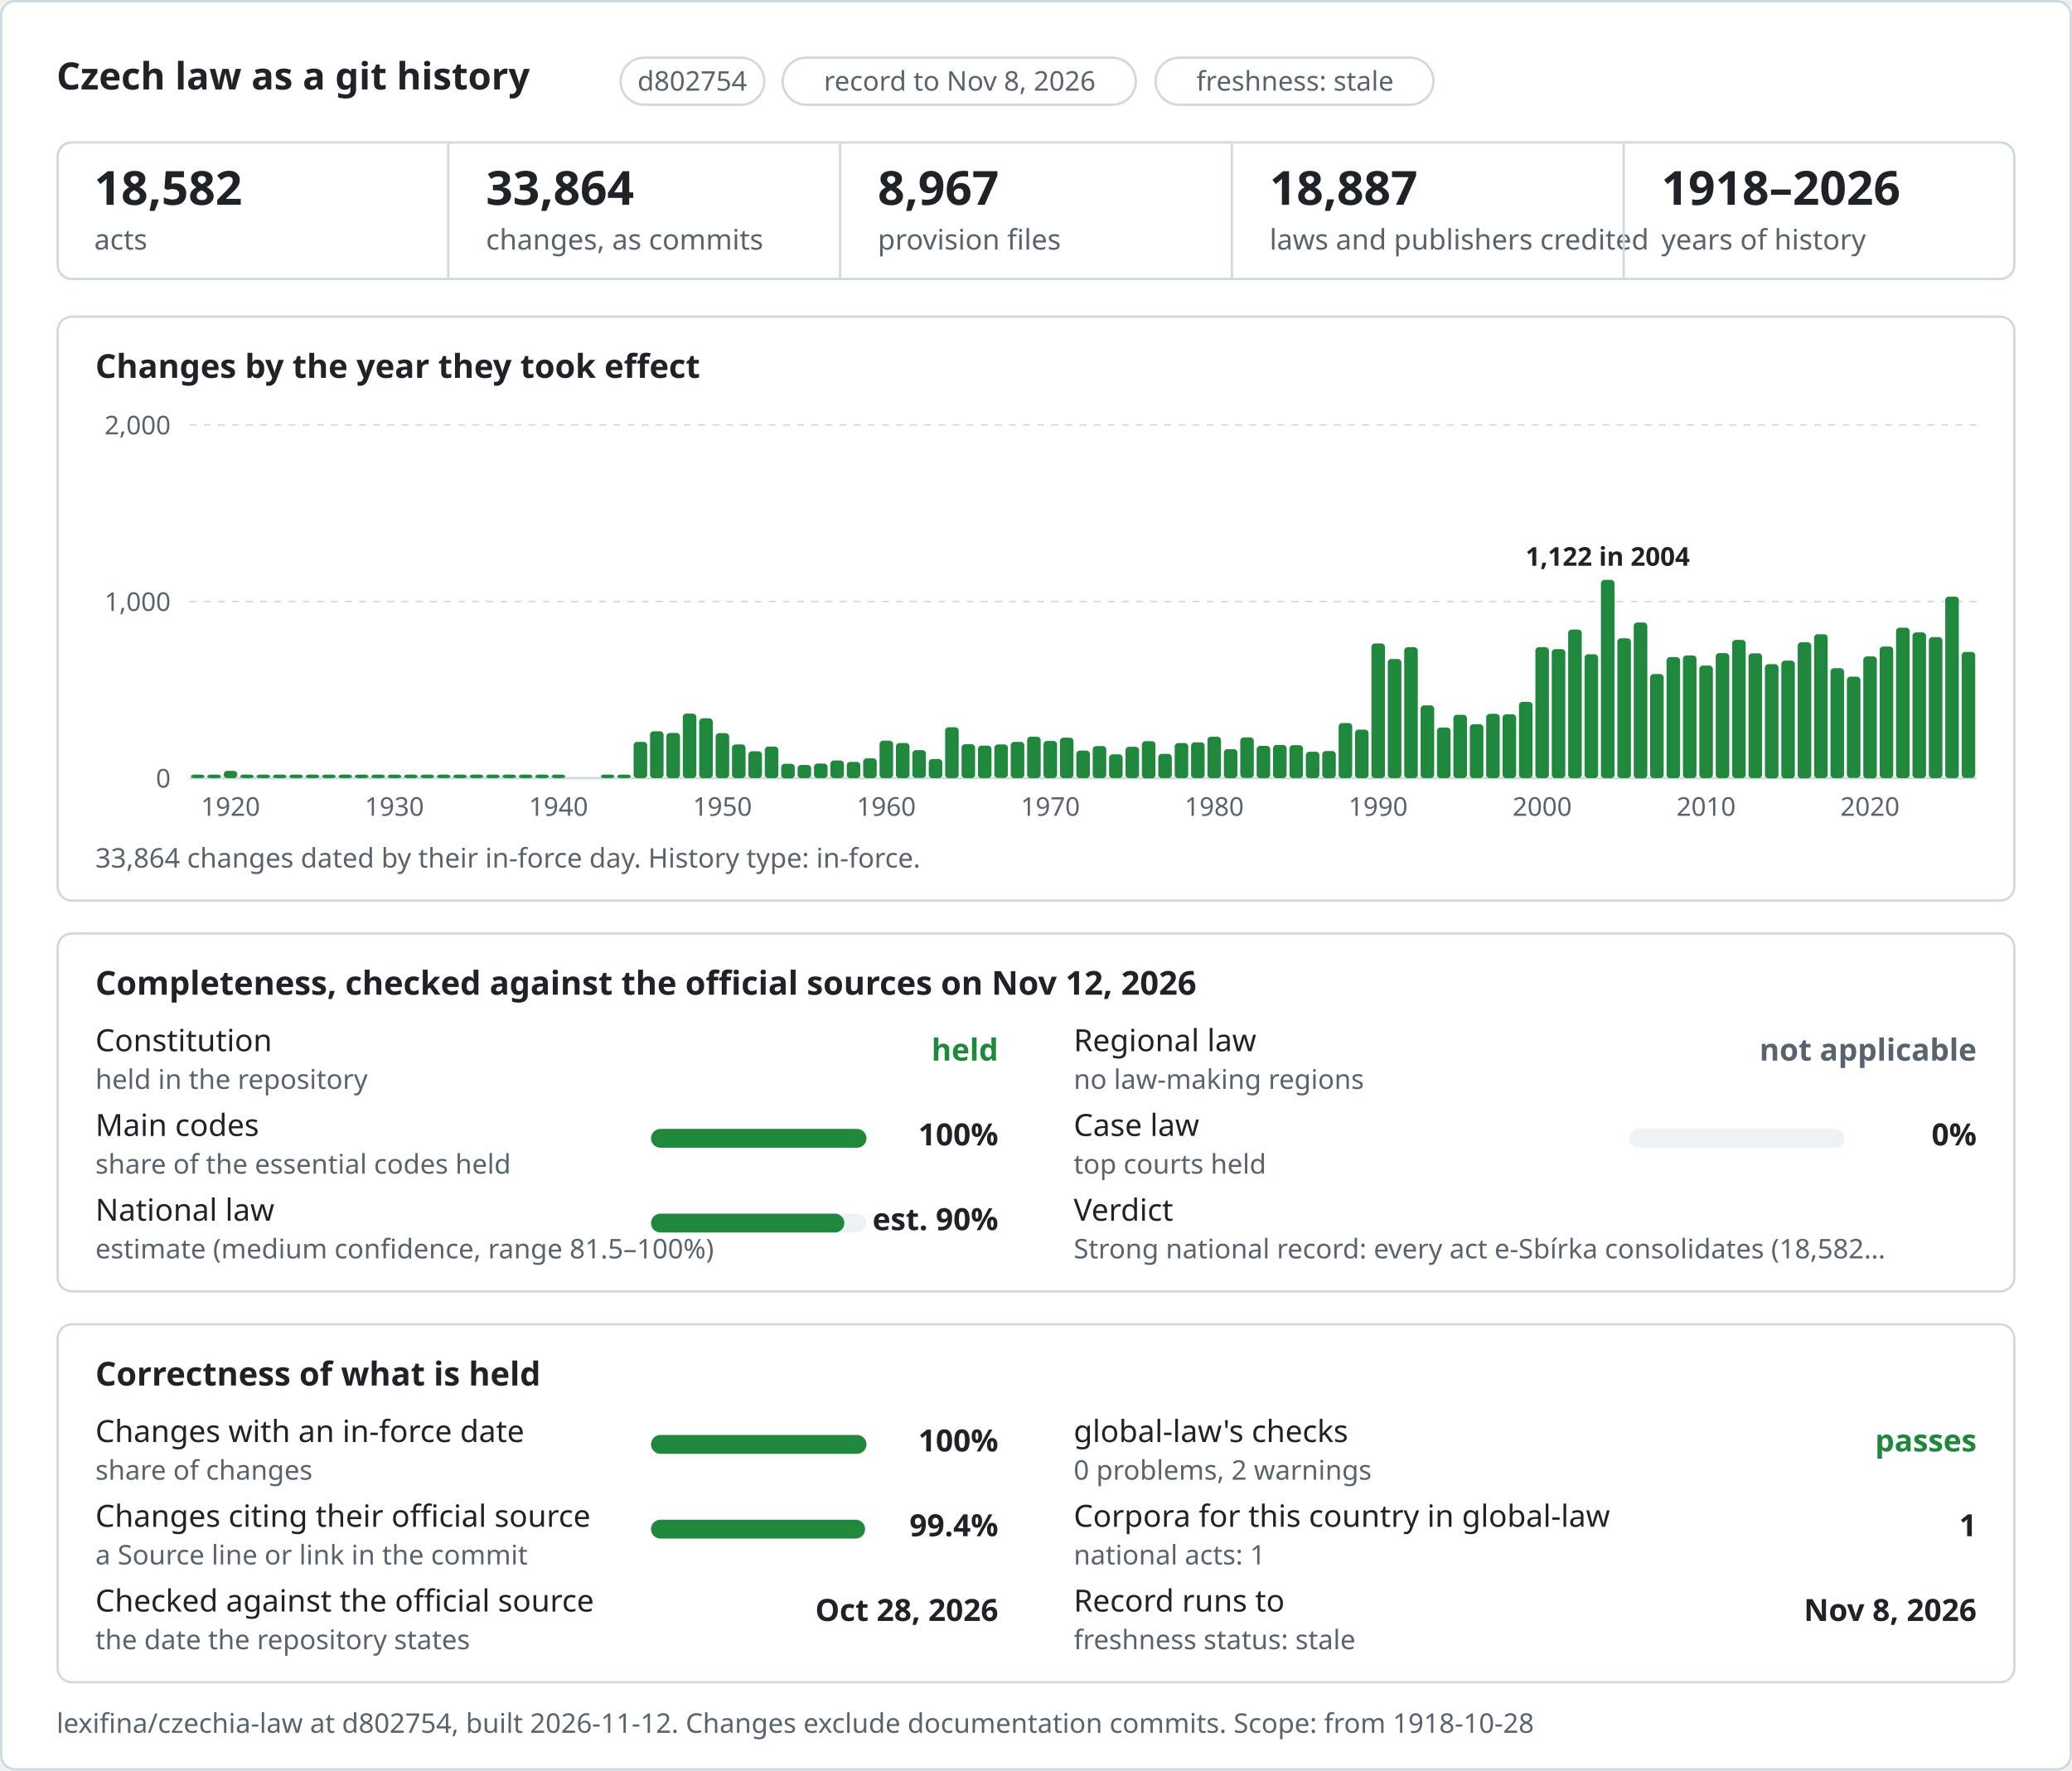
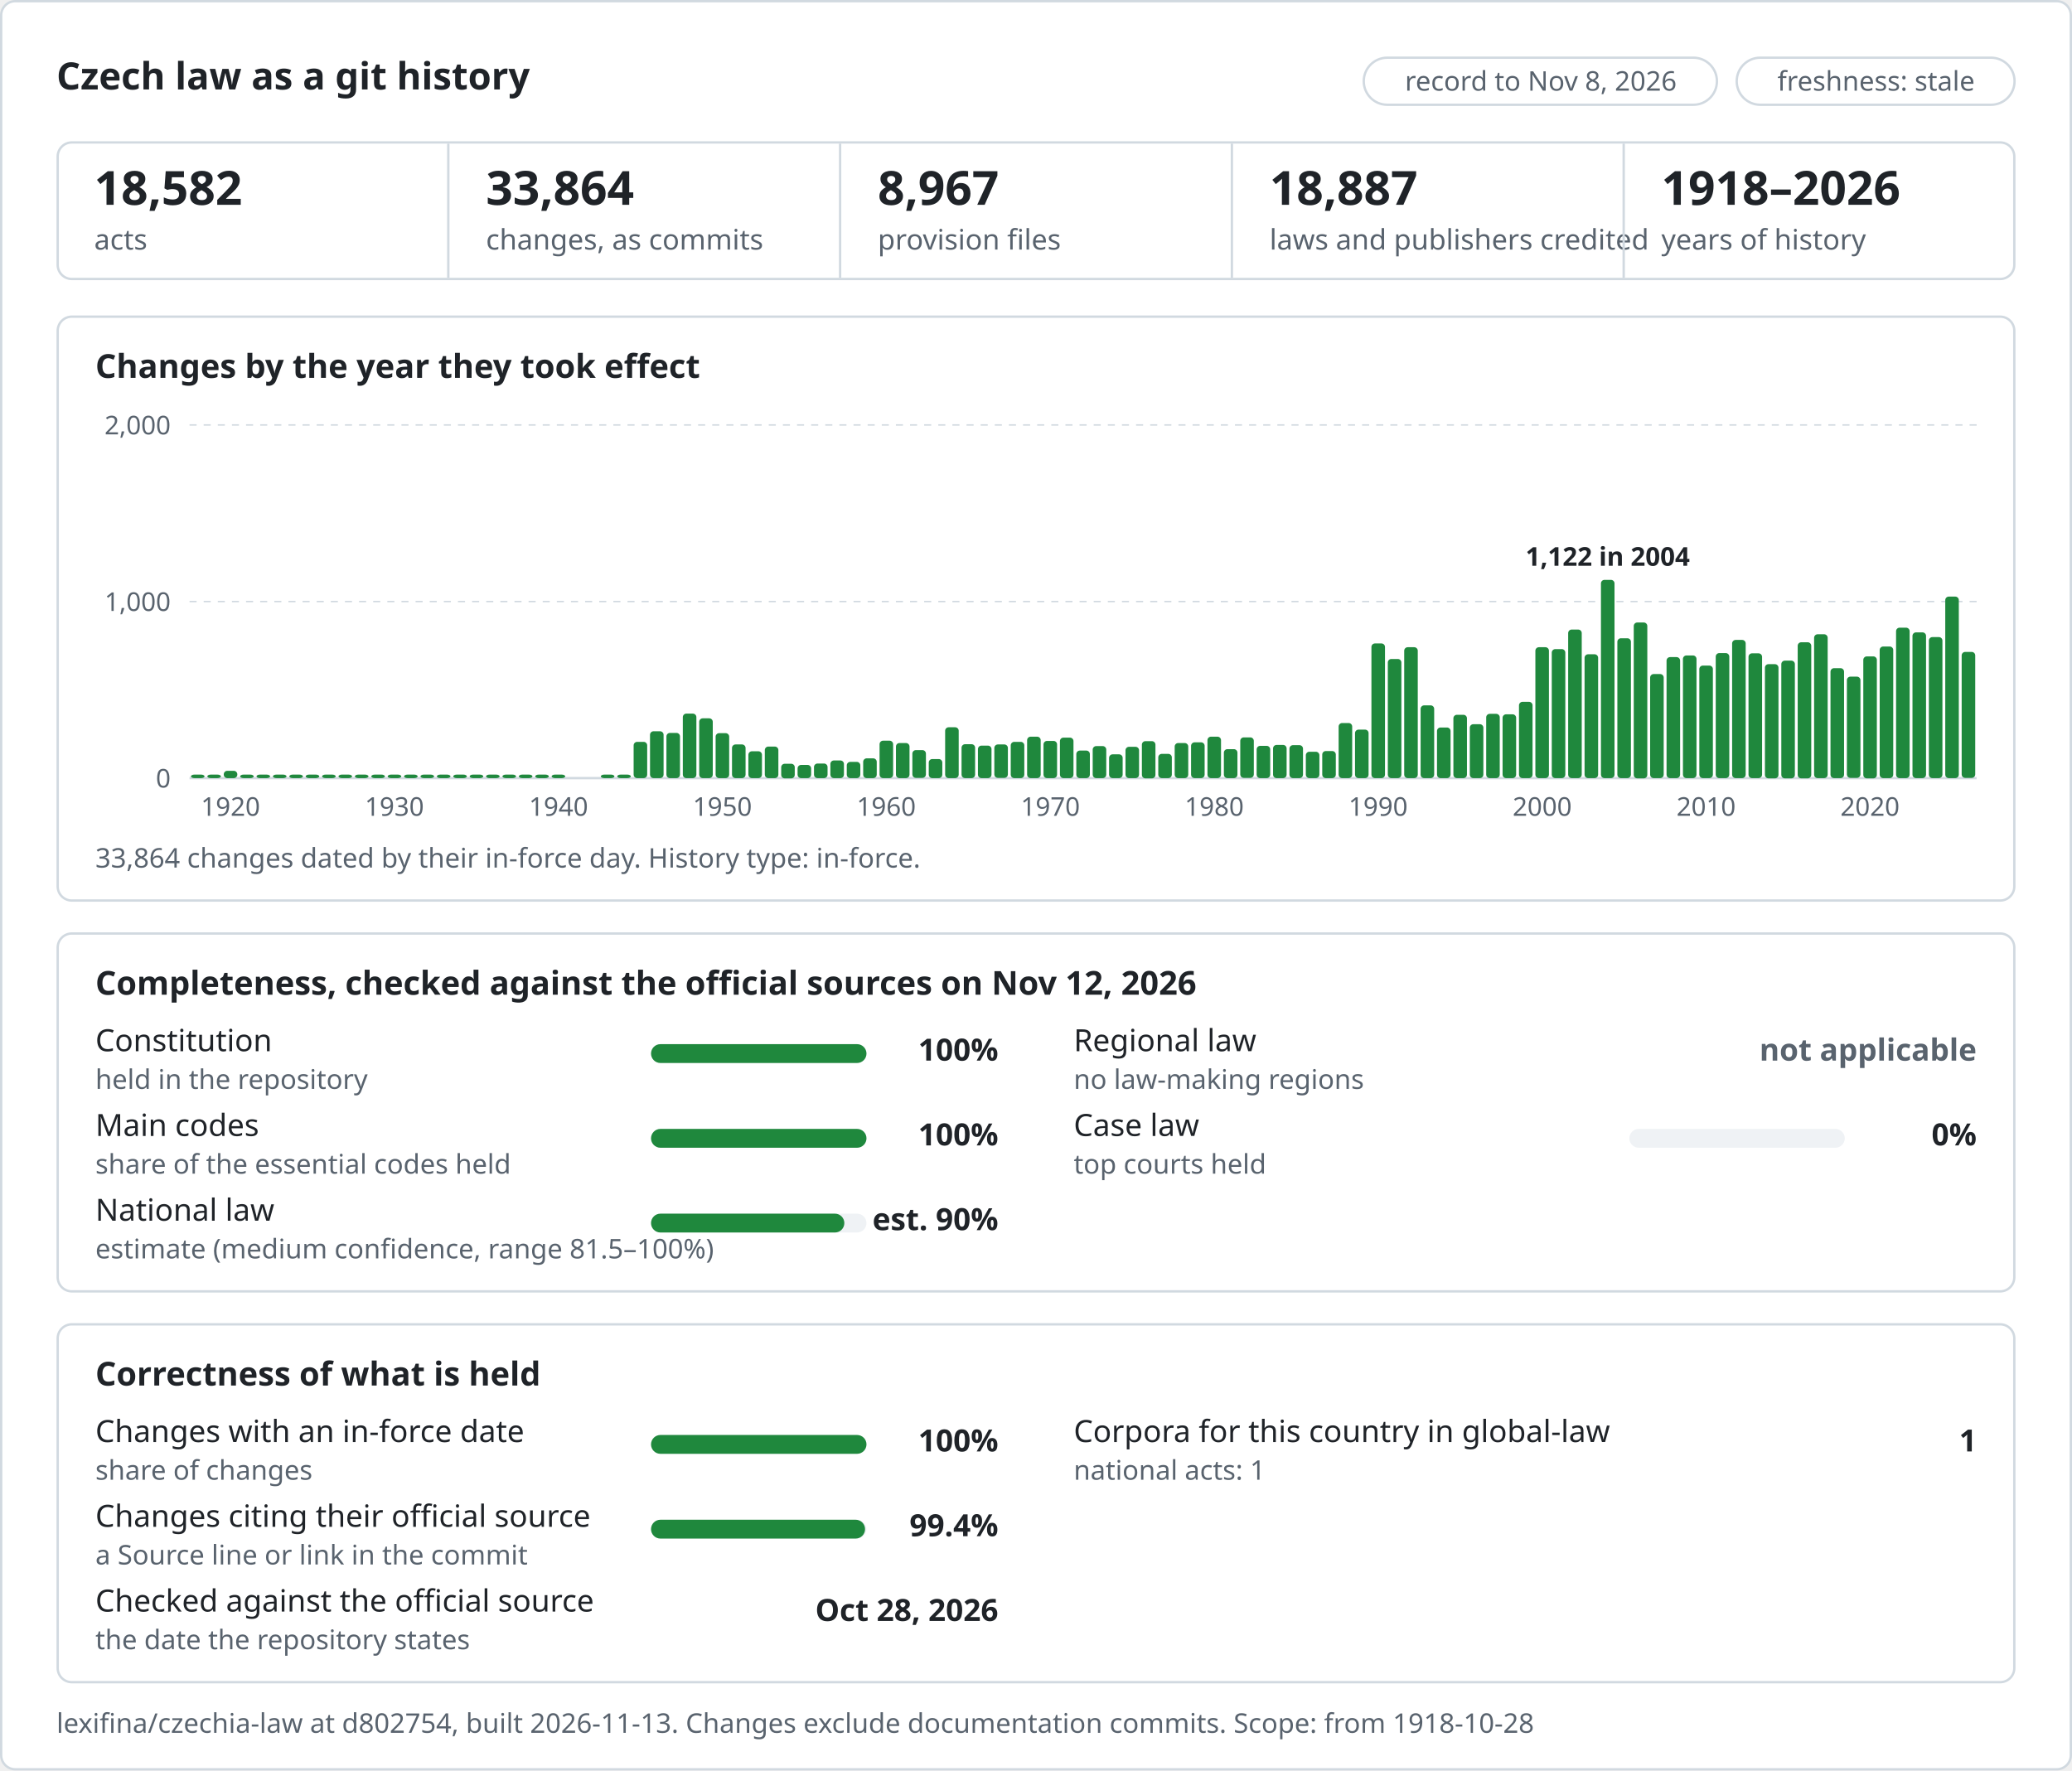
<svg xmlns="http://www.w3.org/2000/svg" width="880" height="752" viewBox="0 0 880 752" font-family="-apple-system,BlinkMacSystemFont,Segoe UI,Noto Sans,Helvetica,Arial,sans-serif">
  <rect x="0.5" y="0.5" width="879" height="751" rx="6" fill="#ffffff" stroke="#d1d9e0" />
  <text x="24" y="38" font-size="16" font-weight="600" fill="#1f2328">Czech law as a git history</text>
-   <rect x="263.6" y="24.5" width="61" height="20" rx="10" fill="none" stroke="#d1d9e0" />
-   <text x="294.0" y="38.5" font-size="11.5" font-weight="500" text-anchor="middle" fill="#59636e">d802754</text>
-   <rect x="332.4" y="24.5" width="150" height="20" rx="10" fill="none" stroke="#d1d9e0" />
-   <text x="407.6" y="38.5" font-size="11.5" font-weight="500" text-anchor="middle" fill="#59636e">record to Nov 8, 2026</text>
-   <rect x="490.8" y="24.5" width="118" height="20" rx="10" fill="none" stroke="#d1d9e0" />
-   <text x="550.0" y="38.5" font-size="11.5" font-weight="500" text-anchor="middle" fill="#59636e">freshness: stale</text>
+   <rect x="579.2" y="24.5" width="150" height="20" rx="10" fill="none" stroke="#d1d9e0" />
+   <text x="654.4" y="38.5" font-size="11.5" font-weight="500" text-anchor="middle" fill="#59636e">record to Nov 8, 2026</text>
+   <rect x="737.6" y="24.5" width="118" height="20" rx="10" fill="none" stroke="#d1d9e0" />
+   <text x="796.8" y="38.5" font-size="11.5" font-weight="500" text-anchor="middle" fill="#59636e">freshness: stale</text>
  <rect x="24.5" y="60.5" width="831" height="58" rx="6" fill="#ffffff" stroke="#d1d9e0" />
  <text x="40.0" y="87" font-size="20" font-weight="600" fill="#1f2328">18,582</text>
  <text x="40.0" y="106" font-size="12" fill="#59636e">acts</text>
  <line x1="190.4" y1="61" x2="190.4" y2="118" stroke="#d1d9e0" />
  <text x="206.4" y="87" font-size="20" font-weight="600" fill="#1f2328">33,864</text>
  <text x="206.4" y="106" font-size="12" fill="#59636e">changes, as commits</text>
  <line x1="356.8" y1="61" x2="356.8" y2="118" stroke="#d1d9e0" />
  <text x="372.8" y="87" font-size="20" font-weight="600" fill="#1f2328">8,967</text>
  <text x="372.8" y="106" font-size="12" fill="#59636e">provision files</text>
  <line x1="523.2" y1="61" x2="523.2" y2="118" stroke="#d1d9e0" />
  <text x="539.2" y="87" font-size="20" font-weight="600" fill="#1f2328">18,887</text>
  <text x="539.2" y="106" font-size="12" fill="#59636e">laws and publishers credited</text>
  <line x1="689.6" y1="61" x2="689.6" y2="118" stroke="#d1d9e0" />
  <text x="705.6" y="87" font-size="20" font-weight="600" fill="#1f2328">1918–2026</text>
  <text x="705.6" y="106" font-size="12" fill="#59636e">years of history</text>
  <rect x="24.5" y="134.5" width="831" height="248" rx="6" fill="#ffffff" stroke="#d1d9e0" />
  <text x="40.5" y="160.5" font-size="14" font-weight="600" fill="#1f2328">Changes by the year they took effect</text>
  <line x1="80.5" y1="330.5" x2="839.5" y2="330.5" stroke="#d1d9e0" stroke-width="1" />
  <text x="72.5" y="334.5" font-size="11" text-anchor="end" fill="#59636e">0</text>
  <line x1="80.5" y1="255.5" x2="839.5" y2="255.5" stroke="#d1d9e0" stroke-width="0.6" stroke-dasharray="3 3" />
  <text x="72.5" y="259.5" font-size="11" text-anchor="end" fill="#59636e">1,000</text>
  <line x1="80.5" y1="180.5" x2="839.5" y2="180.5" stroke="#d1d9e0" stroke-width="0.6" stroke-dasharray="3 3" />
  <text x="72.5" y="184.5" font-size="11" text-anchor="end" fill="#59636e">2,000</text>
  <rect x="81.10" y="329.0" width="5.76" height="1.5" rx="1.5" fill="#1f883d" />
  <rect x="88.06" y="329.0" width="5.76" height="1.5" rx="1.5" fill="#1f883d" />
  <rect x="95.03" y="327.4" width="5.76" height="3.1" rx="1.5" fill="#1f883d" />
  <text x="97.9" y="346.5" font-size="11" text-anchor="middle" fill="#59636e">1920</text>
  <rect x="101.99" y="329.0" width="5.76" height="1.5" rx="1.5" fill="#1f883d" />
  <rect x="108.95" y="329.0" width="5.76" height="1.5" rx="1.5" fill="#1f883d" />
  <rect x="115.92" y="329.0" width="5.76" height="1.5" rx="1.5" fill="#1f883d" />
  <rect x="122.88" y="329.0" width="5.76" height="1.5" rx="1.5" fill="#1f883d" />
  <rect x="129.84" y="329.0" width="5.76" height="1.5" rx="1.5" fill="#1f883d" />
  <rect x="136.81" y="329.0" width="5.76" height="1.5" rx="1.5" fill="#1f883d" />
  <rect x="143.77" y="329.0" width="5.76" height="1.5" rx="1.5" fill="#1f883d" />
  <rect x="150.73" y="329.0" width="5.76" height="1.5" rx="1.5" fill="#1f883d" />
  <rect x="157.70" y="329.0" width="5.76" height="1.5" rx="1.5" fill="#1f883d" />
  <rect x="164.66" y="329.0" width="5.76" height="1.5" rx="1.5" fill="#1f883d" />
  <text x="167.5" y="346.5" font-size="11" text-anchor="middle" fill="#59636e">1930</text>
  <rect x="171.62" y="329.0" width="5.76" height="1.5" rx="1.5" fill="#1f883d" />
  <rect x="178.59" y="329.0" width="5.76" height="1.5" rx="1.5" fill="#1f883d" />
  <rect x="185.55" y="329.0" width="5.76" height="1.5" rx="1.5" fill="#1f883d" />
  <rect x="192.51" y="329.0" width="5.76" height="1.5" rx="1.5" fill="#1f883d" />
  <rect x="199.48" y="329.0" width="5.76" height="1.5" rx="1.5" fill="#1f883d" />
  <rect x="206.44" y="329.0" width="5.76" height="1.5" rx="1.5" fill="#1f883d" />
  <rect x="213.40" y="329.0" width="5.76" height="1.5" rx="1.5" fill="#1f883d" />
  <rect x="220.37" y="329.0" width="5.76" height="1.5" rx="1.5" fill="#1f883d" />
  <rect x="227.33" y="329.0" width="5.76" height="1.5" rx="1.5" fill="#1f883d" />
  <rect x="234.29" y="329.0" width="5.76" height="1.5" rx="1.5" fill="#1f883d" />
  <text x="237.2" y="346.5" font-size="11" text-anchor="middle" fill="#59636e">1940</text>
  <rect x="255.18" y="329.0" width="5.76" height="1.5" rx="1.5" fill="#1f883d" />
  <rect x="262.15" y="329.0" width="5.76" height="1.5" rx="1.5" fill="#1f883d" />
  <rect x="269.11" y="315.1" width="5.76" height="15.4" rx="1.5" fill="#1f883d" />
  <rect x="276.07" y="310.6" width="5.76" height="19.9" rx="1.5" fill="#1f883d" />
  <rect x="283.04" y="311.3" width="5.76" height="19.2" rx="1.5" fill="#1f883d" />
  <rect x="290.00" y="303.1" width="5.76" height="27.4" rx="1.5" fill="#1f883d" />
  <rect x="296.96" y="305.1" width="5.76" height="25.4" rx="1.5" fill="#1f883d" />
  <rect x="303.93" y="311.4" width="5.76" height="19.1" rx="1.5" fill="#1f883d" />
  <text x="306.8" y="346.5" font-size="11" text-anchor="middle" fill="#59636e">1950</text>
  <rect x="310.89" y="316.2" width="5.76" height="14.3" rx="1.5" fill="#1f883d" />
  <rect x="317.85" y="319.1" width="5.76" height="11.4" rx="1.5" fill="#1f883d" />
  <rect x="324.82" y="317.1" width="5.76" height="13.4" rx="1.5" fill="#1f883d" />
  <rect x="331.78" y="324.4" width="5.76" height="6.2" rx="1.5" fill="#1f883d" />
  <rect x="338.74" y="324.9" width="5.76" height="5.6" rx="1.5" fill="#1f883d" />
  <rect x="345.71" y="324.3" width="5.76" height="6.2" rx="1.5" fill="#1f883d" />
  <rect x="352.67" y="323.0" width="5.76" height="7.5" rx="1.5" fill="#1f883d" />
  <rect x="359.63" y="323.6" width="5.76" height="6.9" rx="1.5" fill="#1f883d" />
  <rect x="366.60" y="322.1" width="5.76" height="8.4" rx="1.5" fill="#1f883d" />
  <rect x="373.56" y="314.6" width="5.76" height="15.9" rx="1.5" fill="#1f883d" />
  <text x="376.4" y="346.5" font-size="11" text-anchor="middle" fill="#59636e">1960</text>
  <rect x="380.52" y="315.6" width="5.76" height="14.9" rx="1.5" fill="#1f883d" />
  <rect x="387.49" y="318.6" width="5.76" height="11.8" rx="1.5" fill="#1f883d" />
  <rect x="394.45" y="322.4" width="5.76" height="8.1" rx="1.5" fill="#1f883d" />
  <rect x="401.41" y="308.9" width="5.76" height="21.6" rx="1.5" fill="#1f883d" />
  <rect x="408.38" y="316.1" width="5.76" height="14.4" rx="1.5" fill="#1f883d" />
  <rect x="415.34" y="316.7" width="5.76" height="13.8" rx="1.5" fill="#1f883d" />
  <rect x="422.30" y="316.2" width="5.76" height="14.2" rx="1.5" fill="#1f883d" />
  <rect x="429.27" y="315.1" width="5.76" height="15.4" rx="1.5" fill="#1f883d" />
  <rect x="436.23" y="312.9" width="5.76" height="17.6" rx="1.5" fill="#1f883d" />
  <rect x="443.19" y="314.7" width="5.76" height="15.8" rx="1.5" fill="#1f883d" />
  <text x="446.1" y="346.5" font-size="11" text-anchor="middle" fill="#59636e">1970</text>
  <rect x="450.16" y="313.3" width="5.76" height="17.2" rx="1.5" fill="#1f883d" />
  <rect x="457.12" y="318.8" width="5.76" height="11.7" rx="1.5" fill="#1f883d" />
  <rect x="464.08" y="316.9" width="5.76" height="13.6" rx="1.5" fill="#1f883d" />
  <rect x="471.04" y="320.4" width="5.76" height="10.1" rx="1.5" fill="#1f883d" />
  <rect x="478.01" y="317.2" width="5.76" height="13.3" rx="1.5" fill="#1f883d" />
  <rect x="484.97" y="314.8" width="5.76" height="15.8" rx="1.5" fill="#1f883d" />
  <rect x="491.93" y="320.2" width="5.76" height="10.3" rx="1.5" fill="#1f883d" />
  <rect x="498.90" y="315.6" width="5.76" height="14.9" rx="1.5" fill="#1f883d" />
  <rect x="505.86" y="315.3" width="5.76" height="15.2" rx="1.5" fill="#1f883d" />
  <rect x="512.82" y="312.9" width="5.76" height="17.6" rx="1.5" fill="#1f883d" />
  <text x="515.7" y="346.5" font-size="11" text-anchor="middle" fill="#59636e">1980</text>
  <rect x="519.79" y="318.2" width="5.76" height="12.3" rx="1.5" fill="#1f883d" />
  <rect x="526.75" y="313.2" width="5.76" height="17.2" rx="1.5" fill="#1f883d" />
  <rect x="533.71" y="316.8" width="5.76" height="13.7" rx="1.5" fill="#1f883d" />
  <rect x="540.68" y="316.4" width="5.76" height="14.1" rx="1.5" fill="#1f883d" />
  <rect x="547.64" y="316.5" width="5.76" height="14.0" rx="1.5" fill="#1f883d" />
  <rect x="554.60" y="319.3" width="5.76" height="11.2" rx="1.5" fill="#1f883d" />
  <rect x="561.57" y="319.0" width="5.76" height="11.5" rx="1.5" fill="#1f883d" />
  <rect x="568.53" y="307.1" width="5.76" height="23.4" rx="1.5" fill="#1f883d" />
  <rect x="575.49" y="309.9" width="5.76" height="20.6" rx="1.5" fill="#1f883d" />
  <rect x="582.46" y="273.3" width="5.76" height="57.2" rx="1.5" fill="#1f883d" />
  <text x="585.3" y="346.5" font-size="11" text-anchor="middle" fill="#59636e">1990</text>
  <rect x="589.42" y="279.9" width="5.76" height="50.6" rx="1.5" fill="#1f883d" />
  <rect x="596.38" y="274.9" width="5.76" height="55.6" rx="1.5" fill="#1f883d" />
  <rect x="603.35" y="299.6" width="5.76" height="30.9" rx="1.5" fill="#1f883d" />
  <rect x="610.31" y="309.0" width="5.76" height="21.5" rx="1.5" fill="#1f883d" />
  <rect x="617.27" y="303.6" width="5.76" height="26.9" rx="1.5" fill="#1f883d" />
  <rect x="624.24" y="307.6" width="5.76" height="22.9" rx="1.5" fill="#1f883d" />
  <rect x="631.20" y="303.2" width="5.76" height="27.3" rx="1.5" fill="#1f883d" />
  <rect x="638.16" y="303.4" width="5.76" height="27.1" rx="1.5" fill="#1f883d" />
  <rect x="645.13" y="298.1" width="5.76" height="32.4" rx="1.5" fill="#1f883d" />
  <rect x="652.09" y="274.9" width="5.76" height="55.6" rx="1.5" fill="#1f883d" />
  <text x="655.0" y="346.5" font-size="11" text-anchor="middle" fill="#59636e">2000</text>
  <rect x="659.05" y="275.7" width="5.76" height="54.8" rx="1.5" fill="#1f883d" />
  <rect x="666.02" y="267.4" width="5.76" height="63.1" rx="1.5" fill="#1f883d" />
  <rect x="672.98" y="277.9" width="5.76" height="52.6" rx="1.5" fill="#1f883d" />
  <rect x="679.94" y="246.3" width="5.76" height="84.2" rx="1.5" fill="#1f883d" />
  <text x="682.8" y="240.3" font-size="11" font-weight="600" text-anchor="middle" fill="#1f2328">1,122 in 2004</text>
  <rect x="686.91" y="271.1" width="5.76" height="59.4" rx="1.5" fill="#1f883d" />
  <rect x="693.87" y="264.4" width="5.76" height="66.2" rx="1.5" fill="#1f883d" />
  <rect x="700.83" y="286.3" width="5.76" height="44.2" rx="1.5" fill="#1f883d" />
  <rect x="707.80" y="279.1" width="5.76" height="51.4" rx="1.5" fill="#1f883d" />
  <rect x="714.76" y="278.4" width="5.76" height="52.1" rx="1.5" fill="#1f883d" />
  <rect x="721.72" y="282.7" width="5.76" height="47.8" rx="1.5" fill="#1f883d" />
  <text x="724.6" y="346.5" font-size="11" text-anchor="middle" fill="#59636e">2010</text>
  <rect x="728.69" y="277.4" width="5.76" height="53.1" rx="1.5" fill="#1f883d" />
  <rect x="735.65" y="271.8" width="5.76" height="58.7" rx="1.5" fill="#1f883d" />
  <rect x="742.61" y="277.5" width="5.76" height="53.0" rx="1.5" fill="#1f883d" />
  <rect x="749.58" y="282.1" width="5.76" height="48.5" rx="1.5" fill="#1f883d" />
  <rect x="756.54" y="280.6" width="5.76" height="50.0" rx="1.5" fill="#1f883d" />
  <rect x="763.50" y="272.8" width="5.76" height="57.8" rx="1.5" fill="#1f883d" />
  <rect x="770.47" y="269.4" width="5.76" height="61.1" rx="1.5" fill="#1f883d" />
  <rect x="777.43" y="283.8" width="5.76" height="46.7" rx="1.5" fill="#1f883d" />
  <rect x="784.39" y="287.4" width="5.76" height="43.0" rx="1.5" fill="#1f883d" />
  <rect x="791.36" y="278.8" width="5.76" height="51.8" rx="1.5" fill="#1f883d" />
  <text x="794.2" y="346.5" font-size="11" text-anchor="middle" fill="#59636e">2020</text>
  <rect x="798.32" y="274.6" width="5.76" height="55.9" rx="1.5" fill="#1f883d" />
  <rect x="805.28" y="266.6" width="5.76" height="63.9" rx="1.5" fill="#1f883d" />
  <rect x="812.25" y="268.6" width="5.76" height="61.9" rx="1.5" fill="#1f883d" />
  <rect x="819.21" y="270.6" width="5.76" height="59.9" rx="1.5" fill="#1f883d" />
  <rect x="826.17" y="253.4" width="5.76" height="77.1" rx="1.5" fill="#1f883d" />
  <rect x="833.14" y="276.9" width="5.76" height="53.5" rx="1.5" fill="#1f883d" />
  <text x="40.5" y="368.5" font-size="11.5" fill="#59636e">33,864 changes dated by their in-force day. History type: in-force.</text>
  <rect x="24.5" y="396.5" width="831" height="152" rx="6" fill="#ffffff" stroke="#d1d9e0" />
  <text x="40.5" y="422.5" font-size="14" font-weight="600" fill="#1f2328">Completeness, checked against the official sources on Nov 12, 2026</text>
  <text x="40.5" y="446.5" font-size="13" fill="#1f2328">Constitution</text>
  <text x="40.5" y="462.5" font-size="11.5" fill="#59636e">held in the repository</text>
-   <text x="424.0" y="450.5" font-size="13" font-weight="600" text-anchor="end" fill="#1f883d">held</text>
+   <g>
+     <rect x="276.5" y="443.5" width="91.5" height="8" rx="4" fill="#eff2f5" />
+     <rect x="276.5" y="443.5" width="91.5" height="8" rx="4" fill="#1f883d" />
+   </g>
+   <text x="424.0" y="450.5" font-size="13" font-weight="600" text-anchor="end" fill="#1f2328">100%</text>
  <text x="40.5" y="482.5" font-size="13" fill="#1f2328">Main codes</text>
  <text x="40.5" y="498.5" font-size="11.5" fill="#59636e">share of the essential codes held</text>
  <g>
    <rect x="276.5" y="479.5" width="91.5" height="8" rx="4" fill="#eff2f5" />
    <rect x="276.5" y="479.5" width="91.5" height="8" rx="4" fill="#1f883d" />
  </g>
  <text x="424.0" y="486.5" font-size="13" font-weight="600" text-anchor="end" fill="#1f2328">100%</text>
  <text x="40.5" y="518.5" font-size="13" fill="#1f2328">National law</text>
  <text x="40.5" y="534.5" font-size="11.5" fill="#59636e">estimate (medium confidence, range 81.5–100%)</text>
  <g>
    <rect x="276.5" y="515.5" width="91.5" height="8" rx="4" fill="#eff2f5" />
    <rect x="276.5" y="515.5" width="82.1" height="8" rx="4" fill="#1f883d" />
  </g>
  <text x="424.0" y="522.5" font-size="13" font-weight="600" text-anchor="end" fill="#1f2328">est. 90%</text>
  <text x="456.0" y="446.5" font-size="13" fill="#1f2328">Regional law</text>
  <text x="456.0" y="462.5" font-size="11.5" fill="#59636e">no law-making regions</text>
  <text x="839.5" y="450.5" font-size="13" font-weight="600" text-anchor="end" fill="#59636e">not applicable</text>
  <text x="456.0" y="482.5" font-size="13" fill="#1f2328">Case law</text>
  <text x="456.0" y="498.5" font-size="11.5" fill="#59636e">top courts held</text>
  <g>
    <rect x="692.0" y="479.5" width="91.5" height="8" rx="4" fill="#eff2f5" />
  </g>
  <text x="839.5" y="486.5" font-size="13" font-weight="600" text-anchor="end" fill="#1f2328">0%</text>
-   <text x="456.0" y="518.5" font-size="13" fill="#1f2328">Verdict</text>
-   <text x="456.0" y="534.5" font-size="11.5" fill="#59636e">Strong national record: every act e-Sbírka consolidates (18,582…</text>
-   <text x="839.5" y="522.5" font-size="13" font-weight="600" text-anchor="end" fill="#59636e" />
  <rect x="24.5" y="562.5" width="831" height="152" rx="6" fill="#ffffff" stroke="#d1d9e0" />
  <text x="40.5" y="588.5" font-size="14" font-weight="600" fill="#1f2328">Correctness of what is held</text>
  <text x="40.5" y="612.5" font-size="13" fill="#1f2328">Changes with an in-force date</text>
  <text x="40.5" y="628.5" font-size="11.5" fill="#59636e">share of changes</text>
  <g>
    <rect x="276.5" y="609.5" width="91.5" height="8" rx="4" fill="#eff2f5" />
    <rect x="276.5" y="609.5" width="91.5" height="8" rx="4" fill="#1f883d" />
  </g>
  <text x="424.0" y="616.5" font-size="13" font-weight="600" text-anchor="end" fill="#1f2328">100%</text>
  <text x="40.5" y="648.5" font-size="13" fill="#1f2328">Changes citing their official source</text>
  <text x="40.5" y="664.5" font-size="11.5" fill="#59636e">a Source line or link in the commit</text>
  <g>
    <rect x="276.5" y="645.5" width="91.5" height="8" rx="4" fill="#eff2f5" />
    <rect x="276.5" y="645.5" width="90.9" height="8" rx="4" fill="#1f883d" />
  </g>
  <text x="424.0" y="652.5" font-size="13" font-weight="600" text-anchor="end" fill="#1f2328">99.4%</text>
  <text x="40.5" y="684.5" font-size="13" fill="#1f2328">Checked against the official source</text>
  <text x="40.5" y="700.5" font-size="11.5" fill="#59636e">the date the repository states</text>
  <text x="424.0" y="688.5" font-size="13" font-weight="600" text-anchor="end" fill="#1f2328">Oct 28, 2026</text>
-   <text x="456.0" y="612.5" font-size="13" fill="#1f2328">global-law's checks</text>
-   <text x="456.0" y="628.5" font-size="11.5" fill="#59636e">0 problems, 2 warnings</text>
-   <text x="839.5" y="616.5" font-size="13" font-weight="600" text-anchor="end" fill="#1f883d">passes</text>
-   <text x="456.0" y="648.5" font-size="13" fill="#1f2328">Corpora for this country in global-law</text>
-   <text x="456.0" y="664.5" font-size="11.5" fill="#59636e">national acts: 1</text>
-   <text x="839.5" y="652.5" font-size="13" font-weight="600" text-anchor="end" fill="#1f2328">1</text>
-   <text x="456.0" y="684.5" font-size="13" fill="#1f2328">Record runs to</text>
-   <text x="456.0" y="700.5" font-size="11.5" fill="#59636e">freshness status: stale</text>
-   <text x="839.5" y="688.5" font-size="13" font-weight="600" text-anchor="end" fill="#1f2328">Nov 8, 2026</text>
-   <text x="24" y="736" font-size="11.5" fill="#59636e">lexifina/czechia-law at d802754, built 2026-11-12. Changes exclude documentation commits. Scope: from 1918-10-28</text>
+   <text x="456.0" y="612.5" font-size="13" fill="#1f2328">Corpora for this country in global-law</text>
+   <text x="456.0" y="628.5" font-size="11.5" fill="#59636e">national acts: 1</text>
+   <text x="839.5" y="616.5" font-size="13" font-weight="600" text-anchor="end" fill="#1f2328">1</text>
+   <text x="24" y="736" font-size="11.5" fill="#59636e">lexifina/czechia-law at d802754, built 2026-11-13. Changes exclude documentation commits. Scope: from 1918-10-28</text>
</svg>
